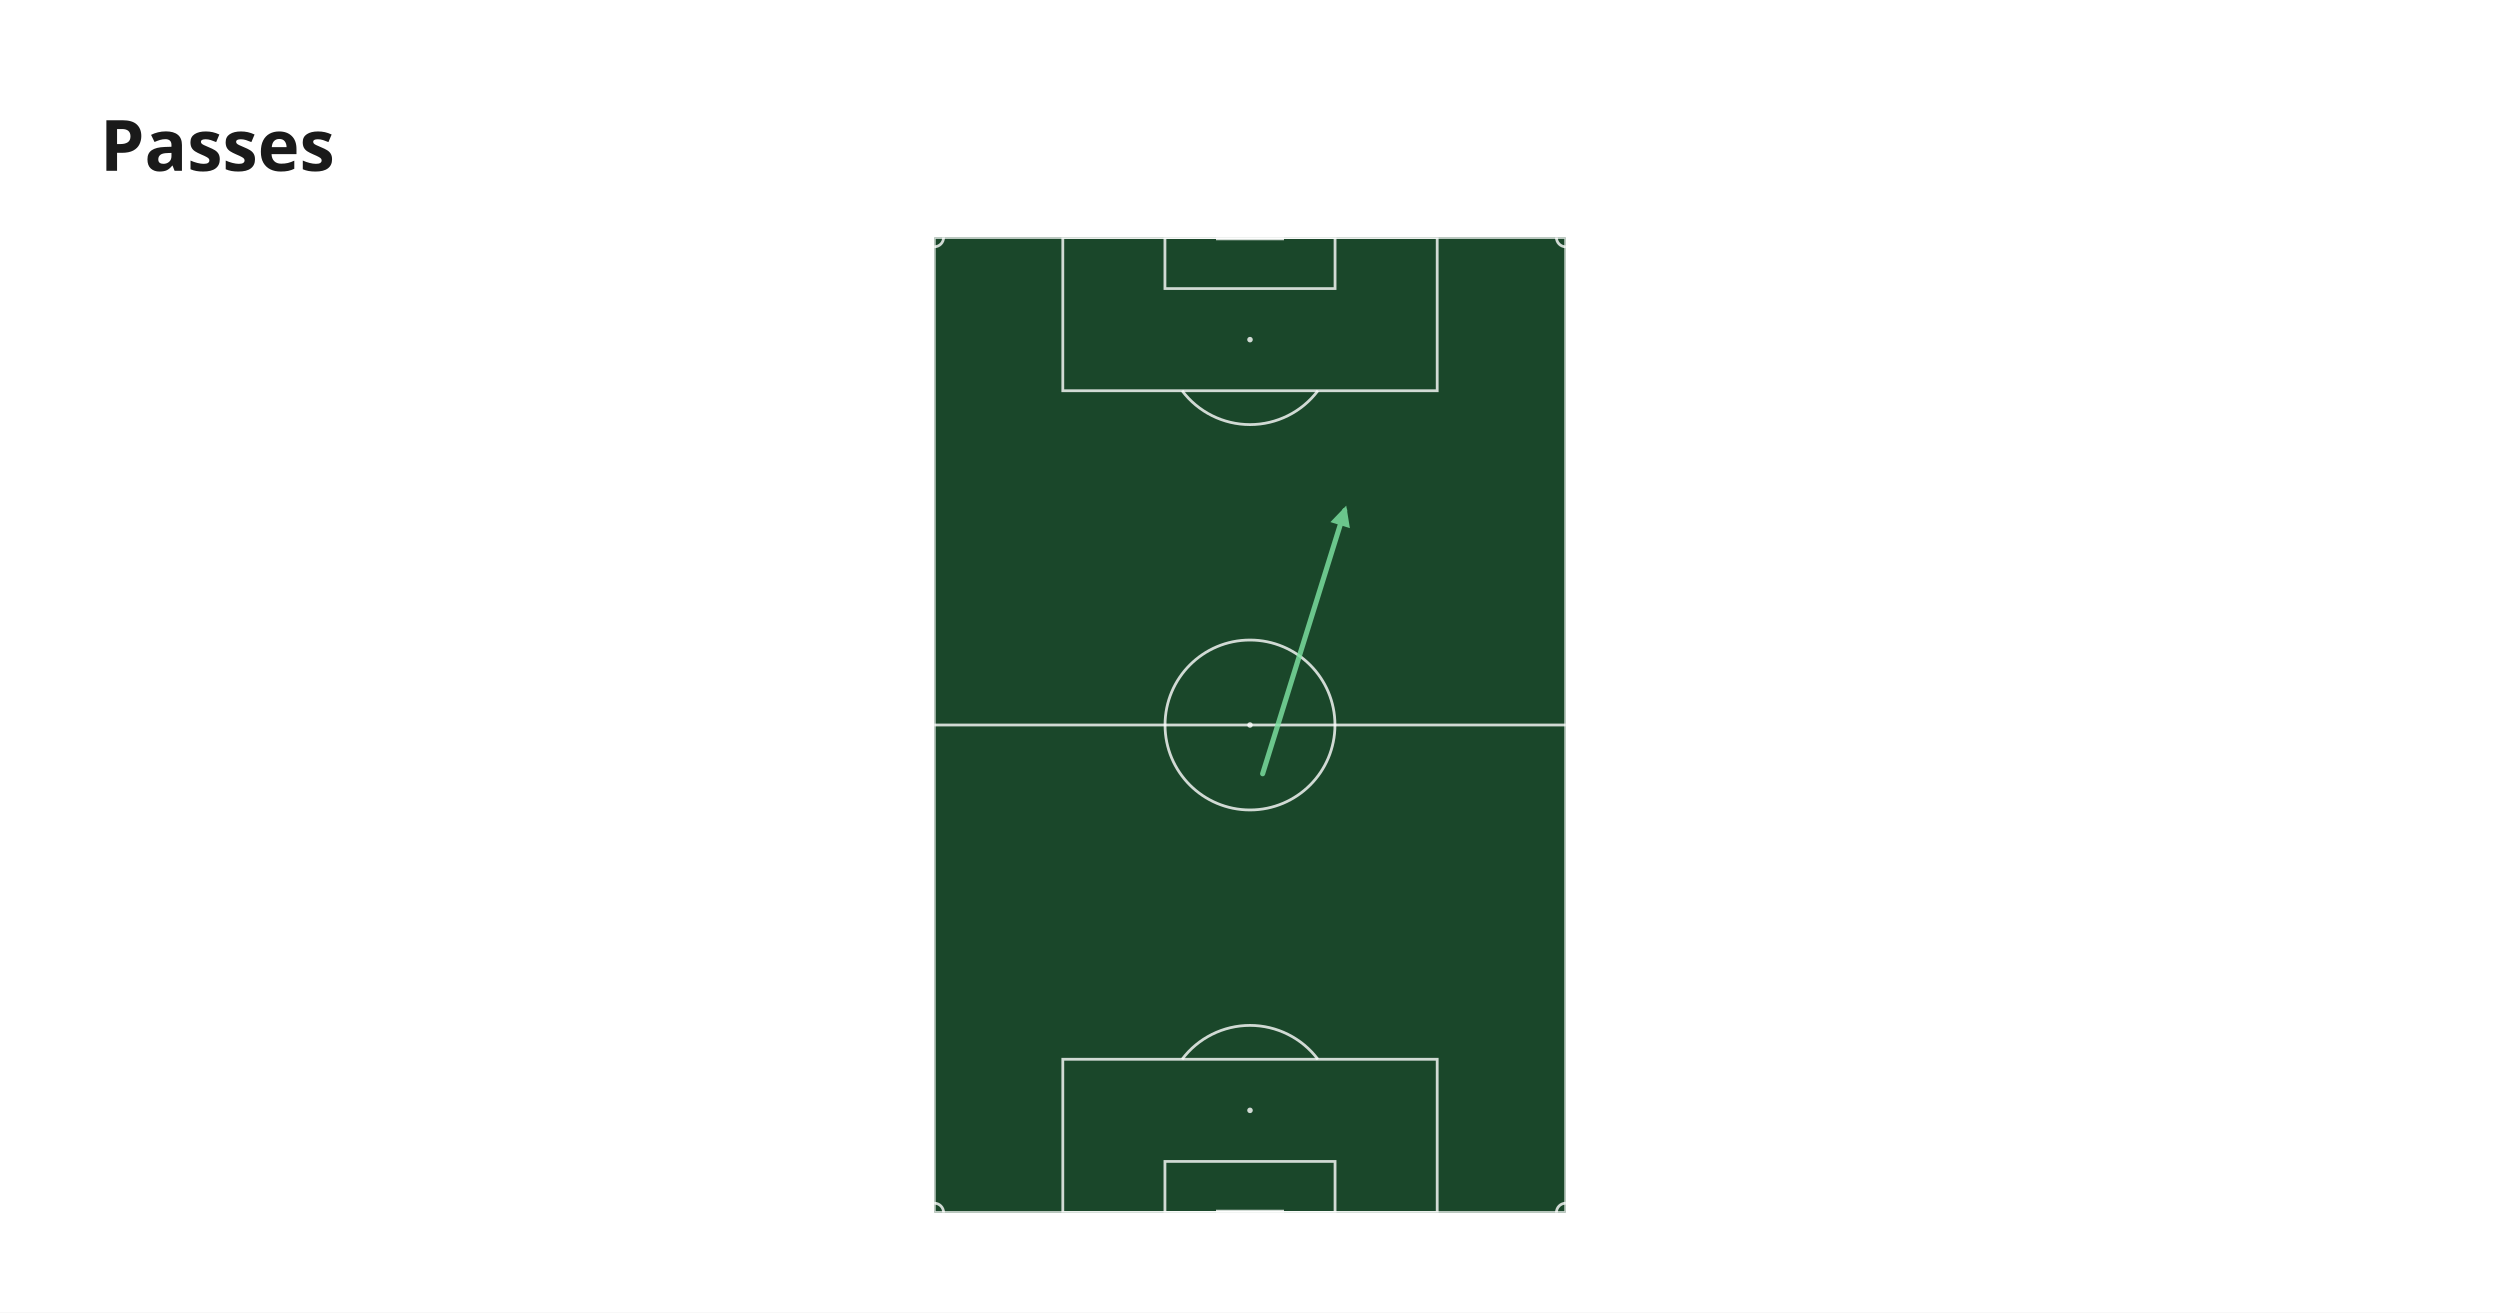
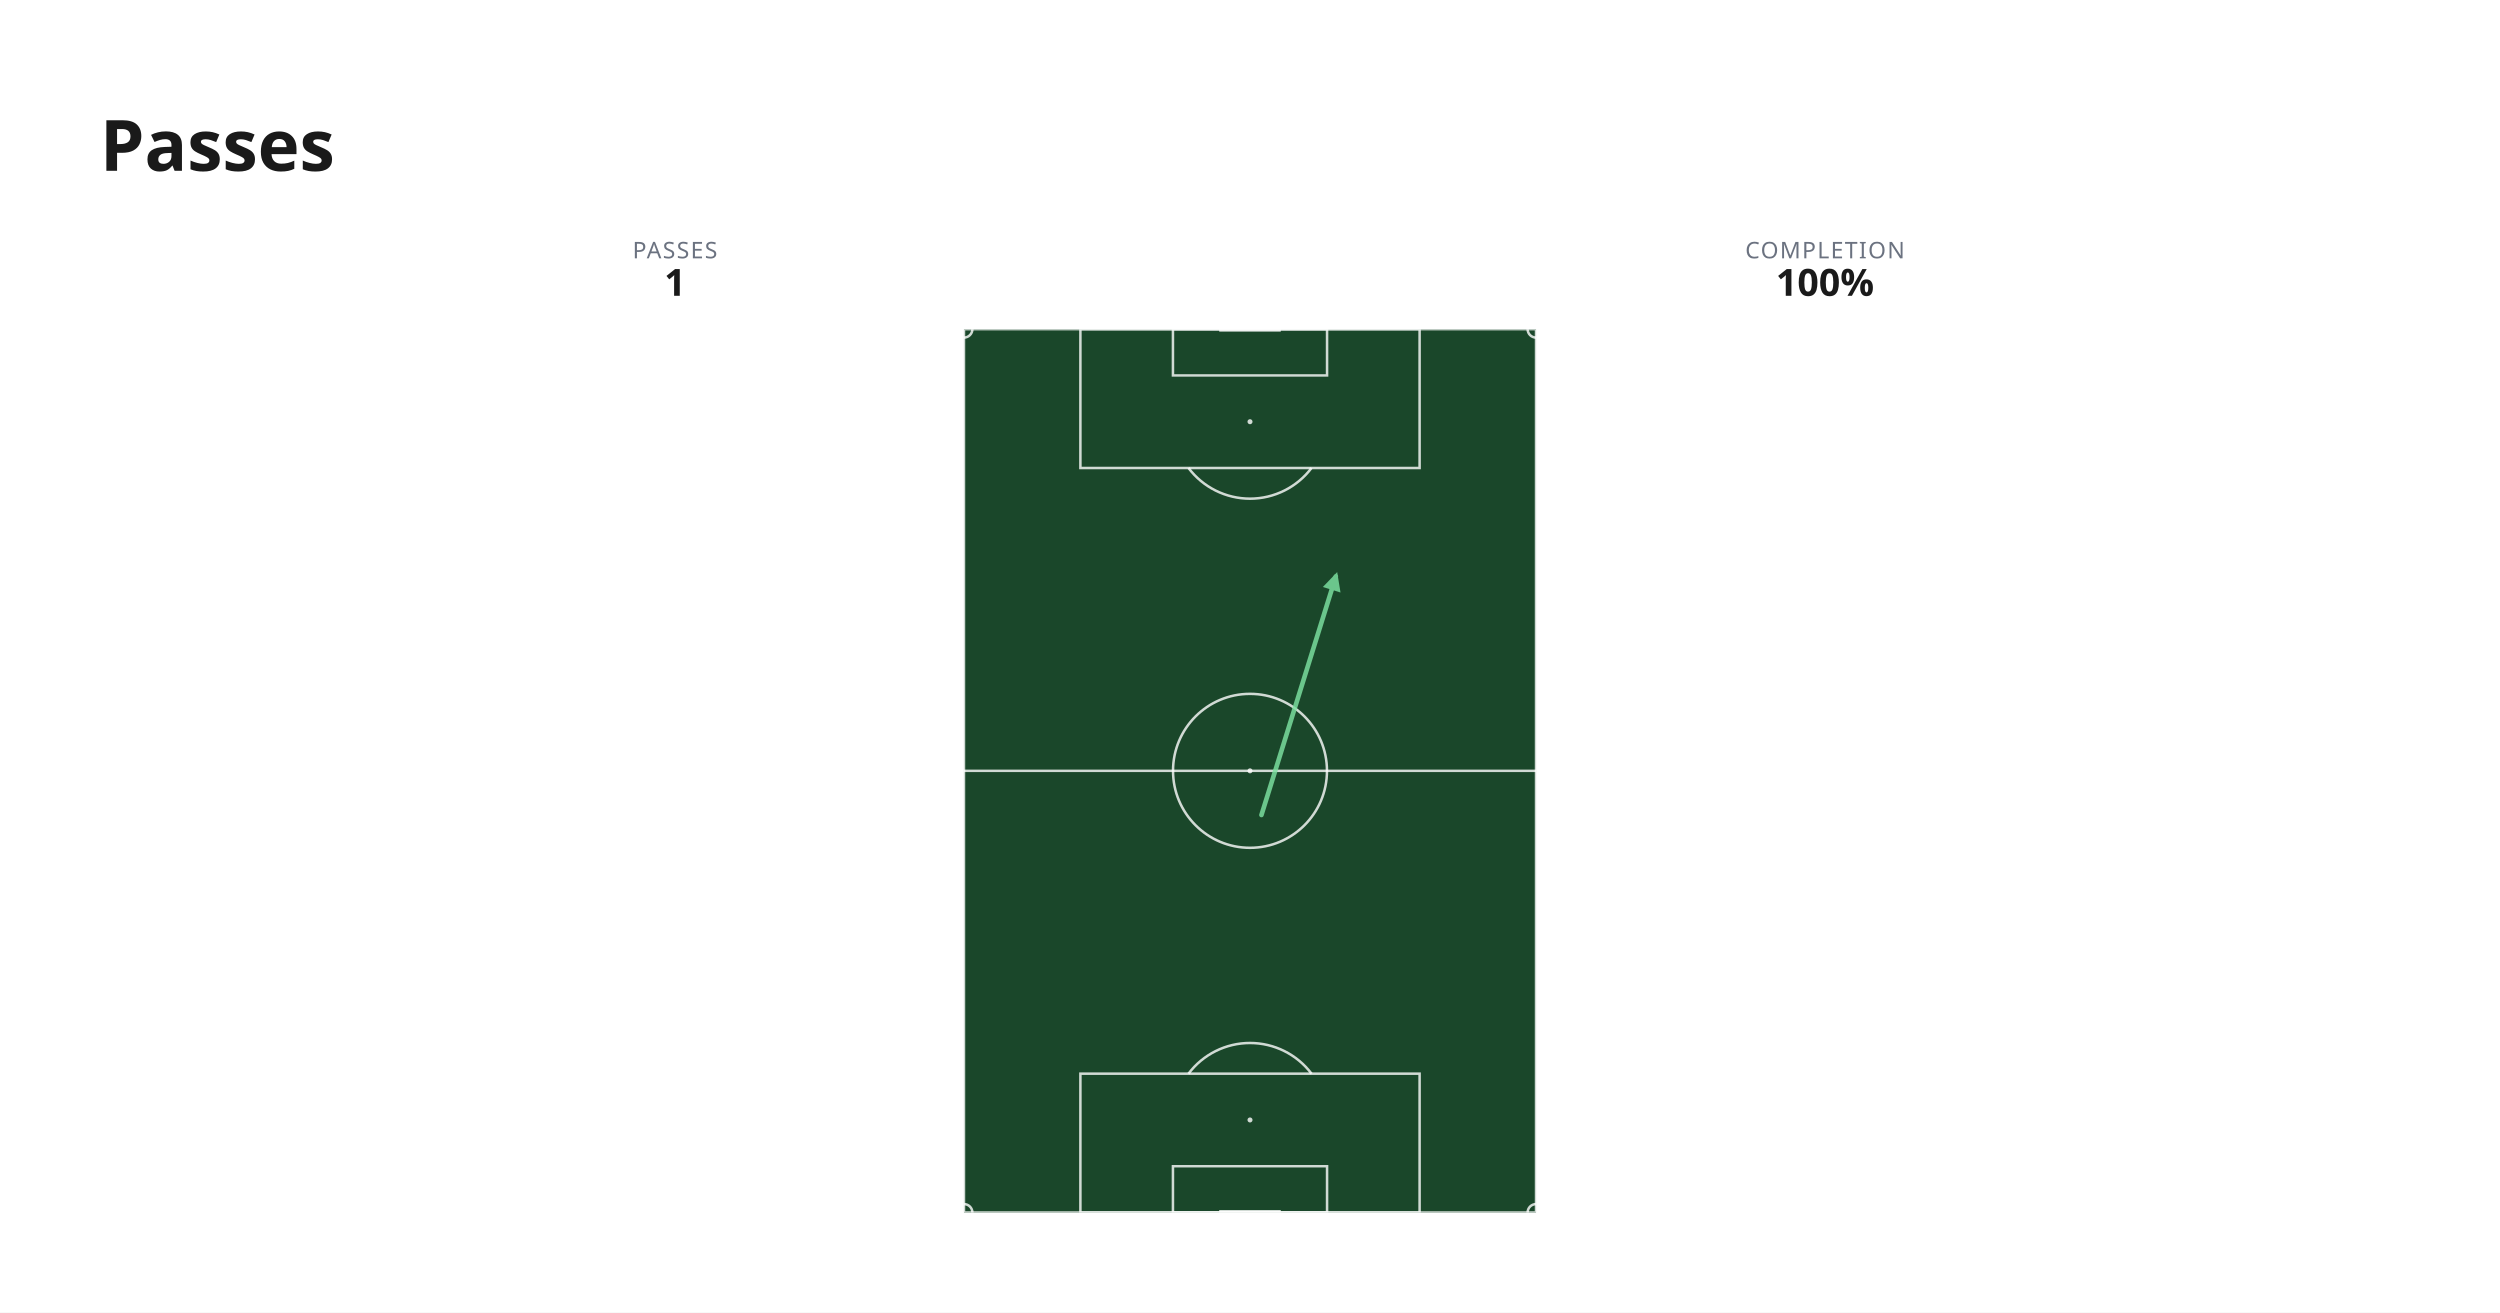
<svg xmlns="http://www.w3.org/2000/svg" width="1200" height="630" viewBox="0 0 1200 630" role="img" aria-label="Passes">
  <rect x="0" y="0" width="1200" height="630" fill="#ffffff" />
  <text x="48" y="82" fill="#1a1a1a" font-family="&quot;IBM Plex Sans&quot;, ui-sans-serif, system-ui, sans-serif" font-size="34" font-weight="700">Passes</text>
-   <svg x="238.676" y="114" width="722.647" height="468">
+   <g transform="translate(0 114)">
+     <g>
+       <text x="324" y="10" text-anchor="middle" fill="#6b7280" font-family="&quot;IBM Plex Sans&quot;, ui-sans-serif, system-ui, sans-serif" font-size="11" letter-spacing="0.06em">PASSES</text>
+       <text x="324" y="28" text-anchor="middle" fill="#1a1a1a" font-family="&quot;IBM Plex Sans&quot;, ui-sans-serif, system-ui, sans-serif" font-size="18" font-weight="700">1</text>
+     </g>
+     <g>
+       <text x="876" y="10" text-anchor="middle" fill="#6b7280" font-family="&quot;IBM Plex Sans&quot;, ui-sans-serif, system-ui, sans-serif" font-size="11" letter-spacing="0.06em">COMPLETION</text>
+       <text x="876" y="28" text-anchor="middle" fill="#1a1a1a" font-family="&quot;IBM Plex Sans&quot;, ui-sans-serif, system-ui, sans-serif" font-size="18" font-weight="700">100%</text>
+     </g>
+   </g>
+   <svg x="272.647" y="158" width="654.706" height="424">
    <svg viewBox="0 0 68 105" overflow="hidden" preserveAspectRatio="xMidYMid meet" role="img" aria-label="Pass map: 1 passes, 100% completion" style="width:100%;aspect-ratio:68 / 105;display:block;pointer-events:none">
      <svg x="0" y="0" width="68" height="105" viewBox="0 0 68 105" overflow="hidden">
        <g data-stadia="pitch-background">
          <rect x="0" y="0" width="68" height="105" fill="#1a472a" stroke="none" />
        </g>
        <g data-stadia="pitch-lines">
          <rect x="0" y="0" width="68" height="105" stroke="#ffffffcc" stroke-width="0.3" fill="none" />
          <rect x="13.84" y="0" width="40.32" height="16.5" stroke="#ffffffcc" stroke-width="0.3" fill="none" />
          <rect x="24.84" y="0" width="18.32" height="5.5" stroke="#ffffffcc" stroke-width="0.3" fill="none" />
          <line x1="30.34" y1="0" x2="37.66" y2="0" stroke="#ffffffcc" stroke-width="0.6" />
          <circle cx="34" cy="11" r="0.3" stroke="none" stroke-width="0" fill="#ffffffcc" />
          <path d="M 41.312 16.5 A 9.15 9.15 0 0 1 26.688 16.5" stroke="#ffffffcc" stroke-width="0.3" fill="none" />
          <rect x="13.84" y="88.5" width="40.32" height="16.5" stroke="#ffffffcc" stroke-width="0.3" fill="none" />
          <rect x="24.84" y="99.5" width="18.32" height="5.5" stroke="#ffffffcc" stroke-width="0.3" fill="none" />
          <line x1="30.34" y1="105" x2="37.66" y2="105" stroke="#ffffffcc" stroke-width="0.6" />
          <circle cx="34" cy="94" r="0.3" stroke="none" stroke-width="0" fill="#ffffffcc" />
          <path d="M 26.688 88.5 A 9.15 9.15 0 0 1 41.312 88.5" stroke="#ffffffcc" stroke-width="0.3" fill="none" />
          <line x1="0" y1="52.5" x2="68" y2="52.5" stroke="#ffffffcc" stroke-width="0.3" />
          <circle cx="34" cy="52.5" r="9.15" stroke="#ffffffcc" stroke-width="0.3" fill="none" />
          <circle cx="34" cy="52.5" r="0.3" stroke="none" stroke-width="0" fill="#ffffffcc" />
          <path d="M 1 0 A 1 1 0 0 1 6.123233995736766e-17 1" stroke="#ffffffcc" stroke-width="0.3" fill="none" />
          <path d="M 68 1 A 1 1 0 0 1 67 1.2246467991473532e-16" stroke="#ffffffcc" stroke-width="0.3" fill="none" />
          <path d="M -1.8369701987210297e-16 104 A 1 1 0 0 1 1 105" stroke="#ffffffcc" stroke-width="0.3" fill="none" />
          <path d="M 67 105 A 1 1 0 0 1 68 104" stroke="#ffffffcc" stroke-width="0.3" fill="none" />
        </g>
        <defs>
          <marker id="passmap-static-arrow-7ce2a1" markerWidth="4" markerHeight="4" refX="3" refY="2" orient="auto" markerUnits="strokeWidth">
            <path d="M0,0 L4,2 L0,4 Z" fill="#7ce2a1" />
          </marker>
        </defs>
        <g>
          <line x1="35.36" y1="57.75" x2="44.2" y2="29.4" stroke="#7ce2a1" stroke-width="0.55" stroke-linecap="round" opacity="0.82" marker-end="url(#passmap-static-arrow-7ce2a1)" />
        </g>
      </svg>
    </svg>
  </svg>
</svg>
